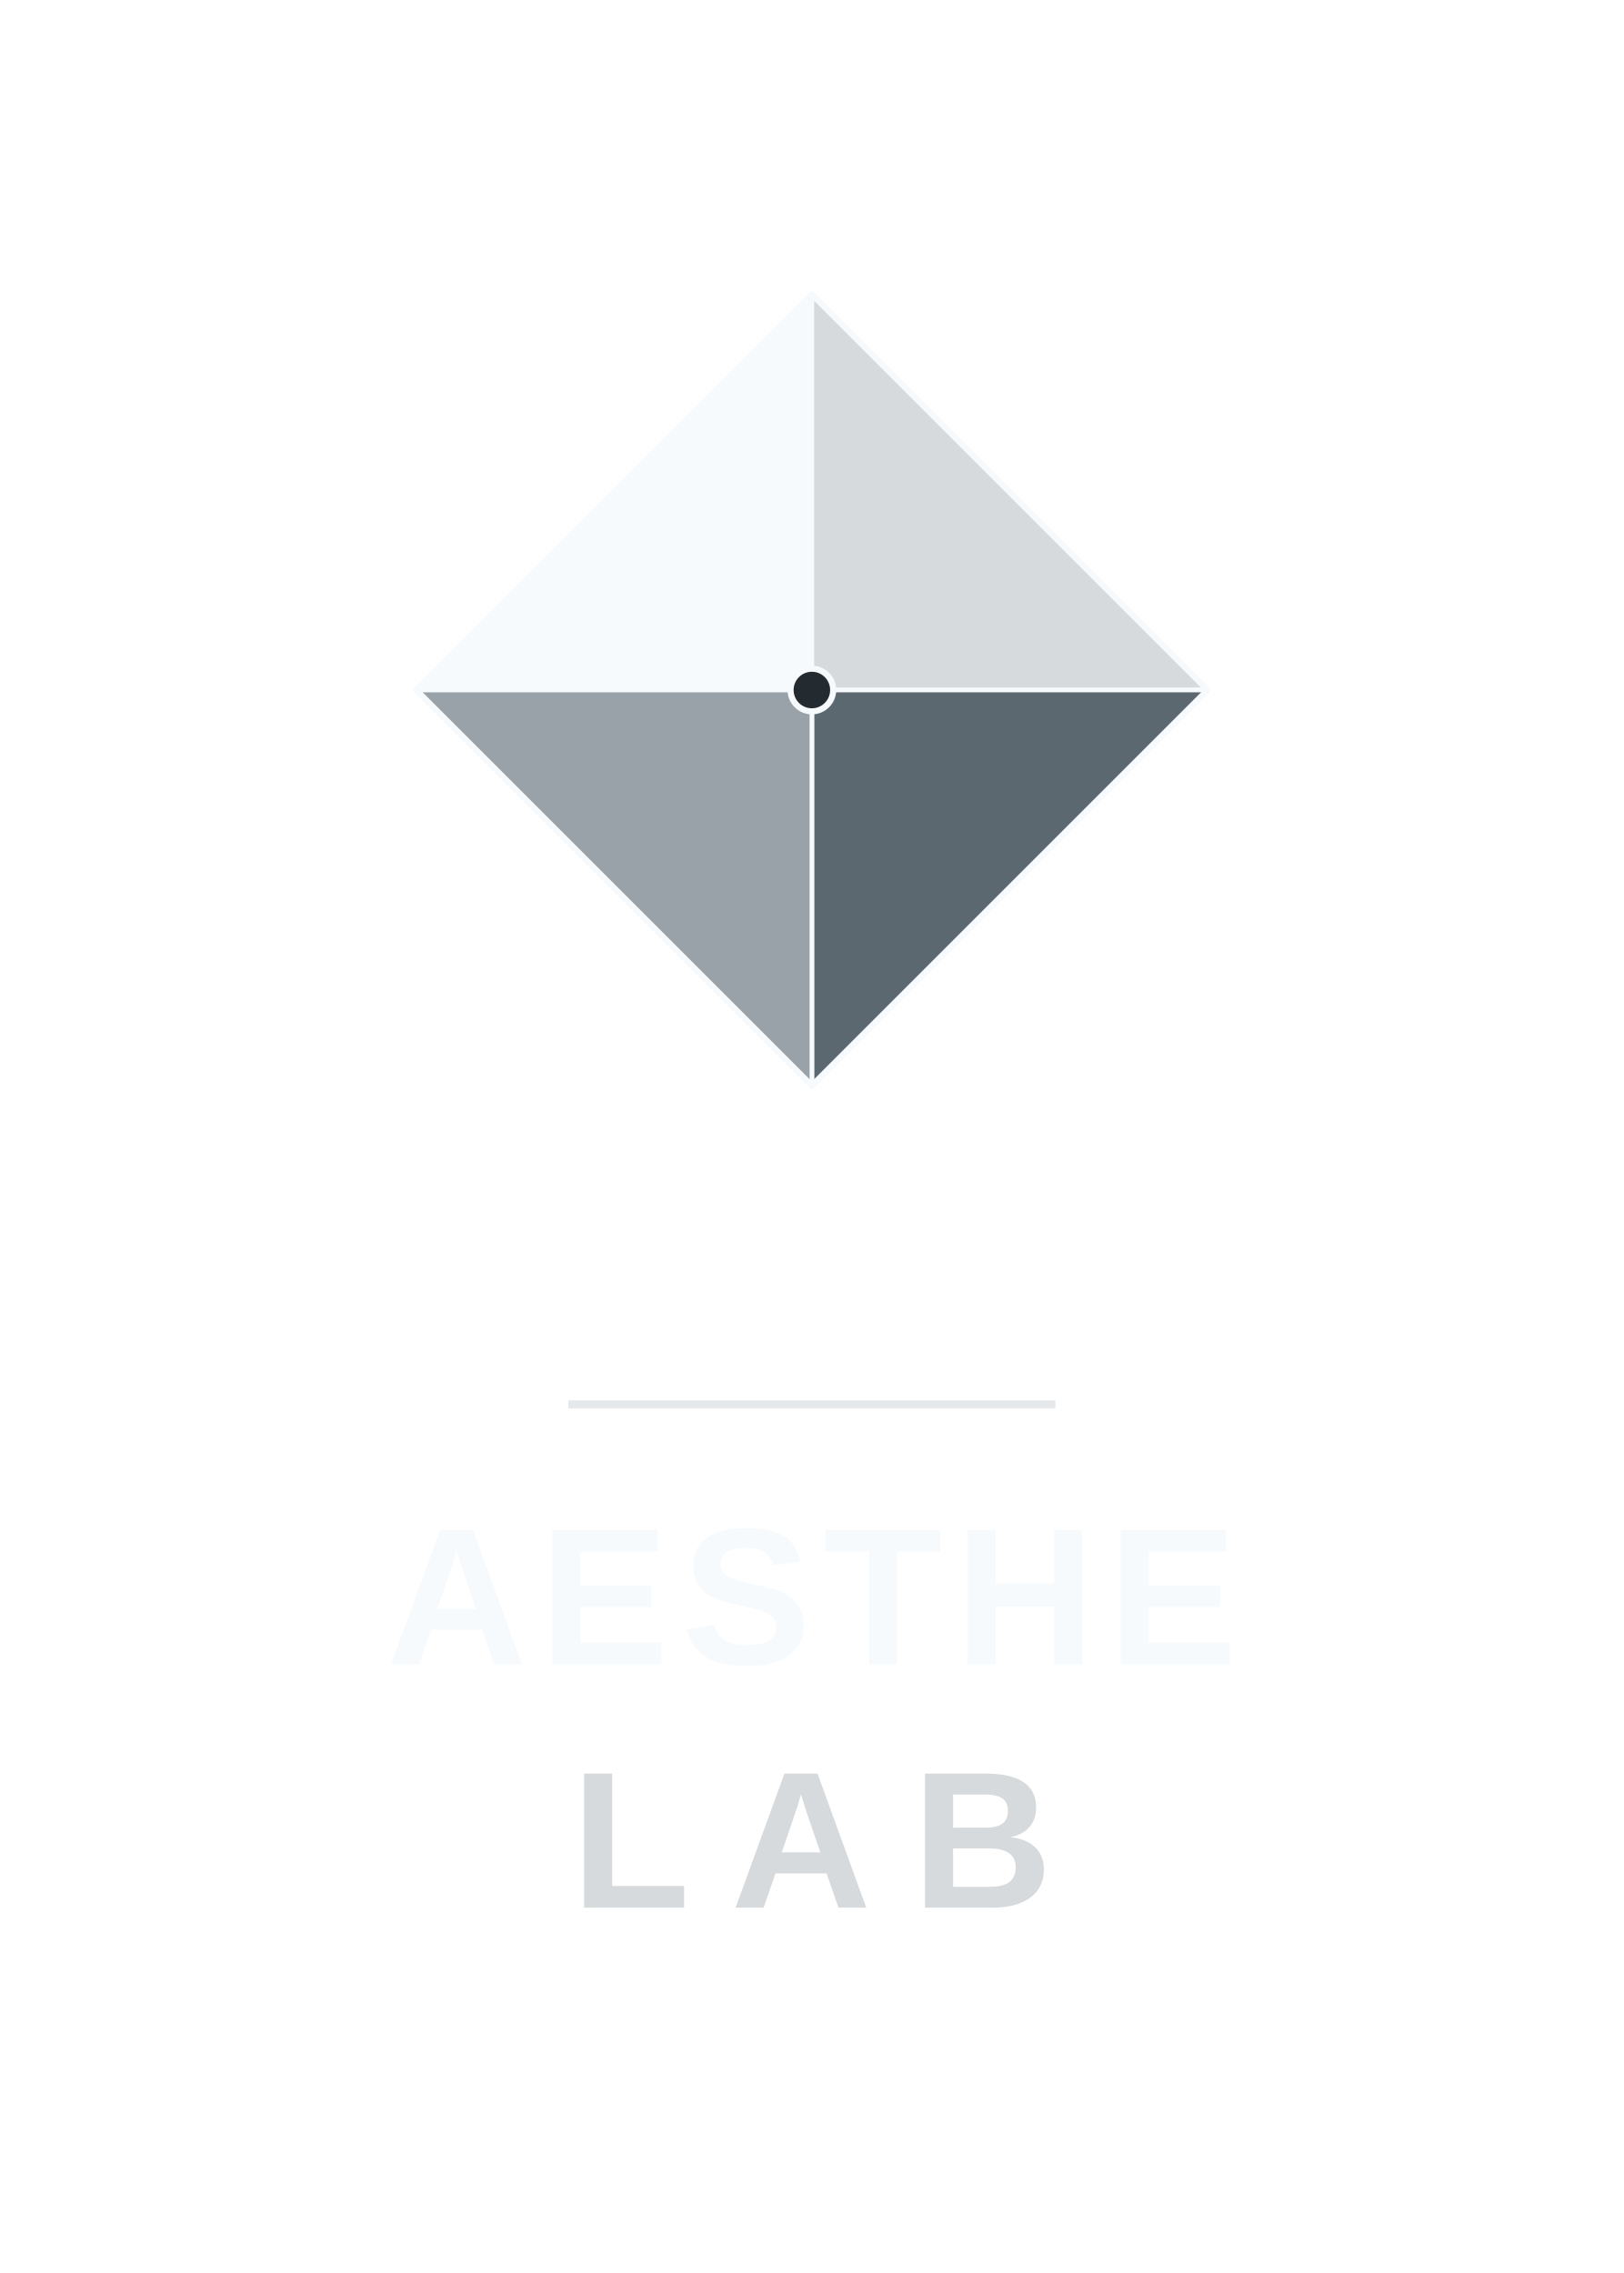
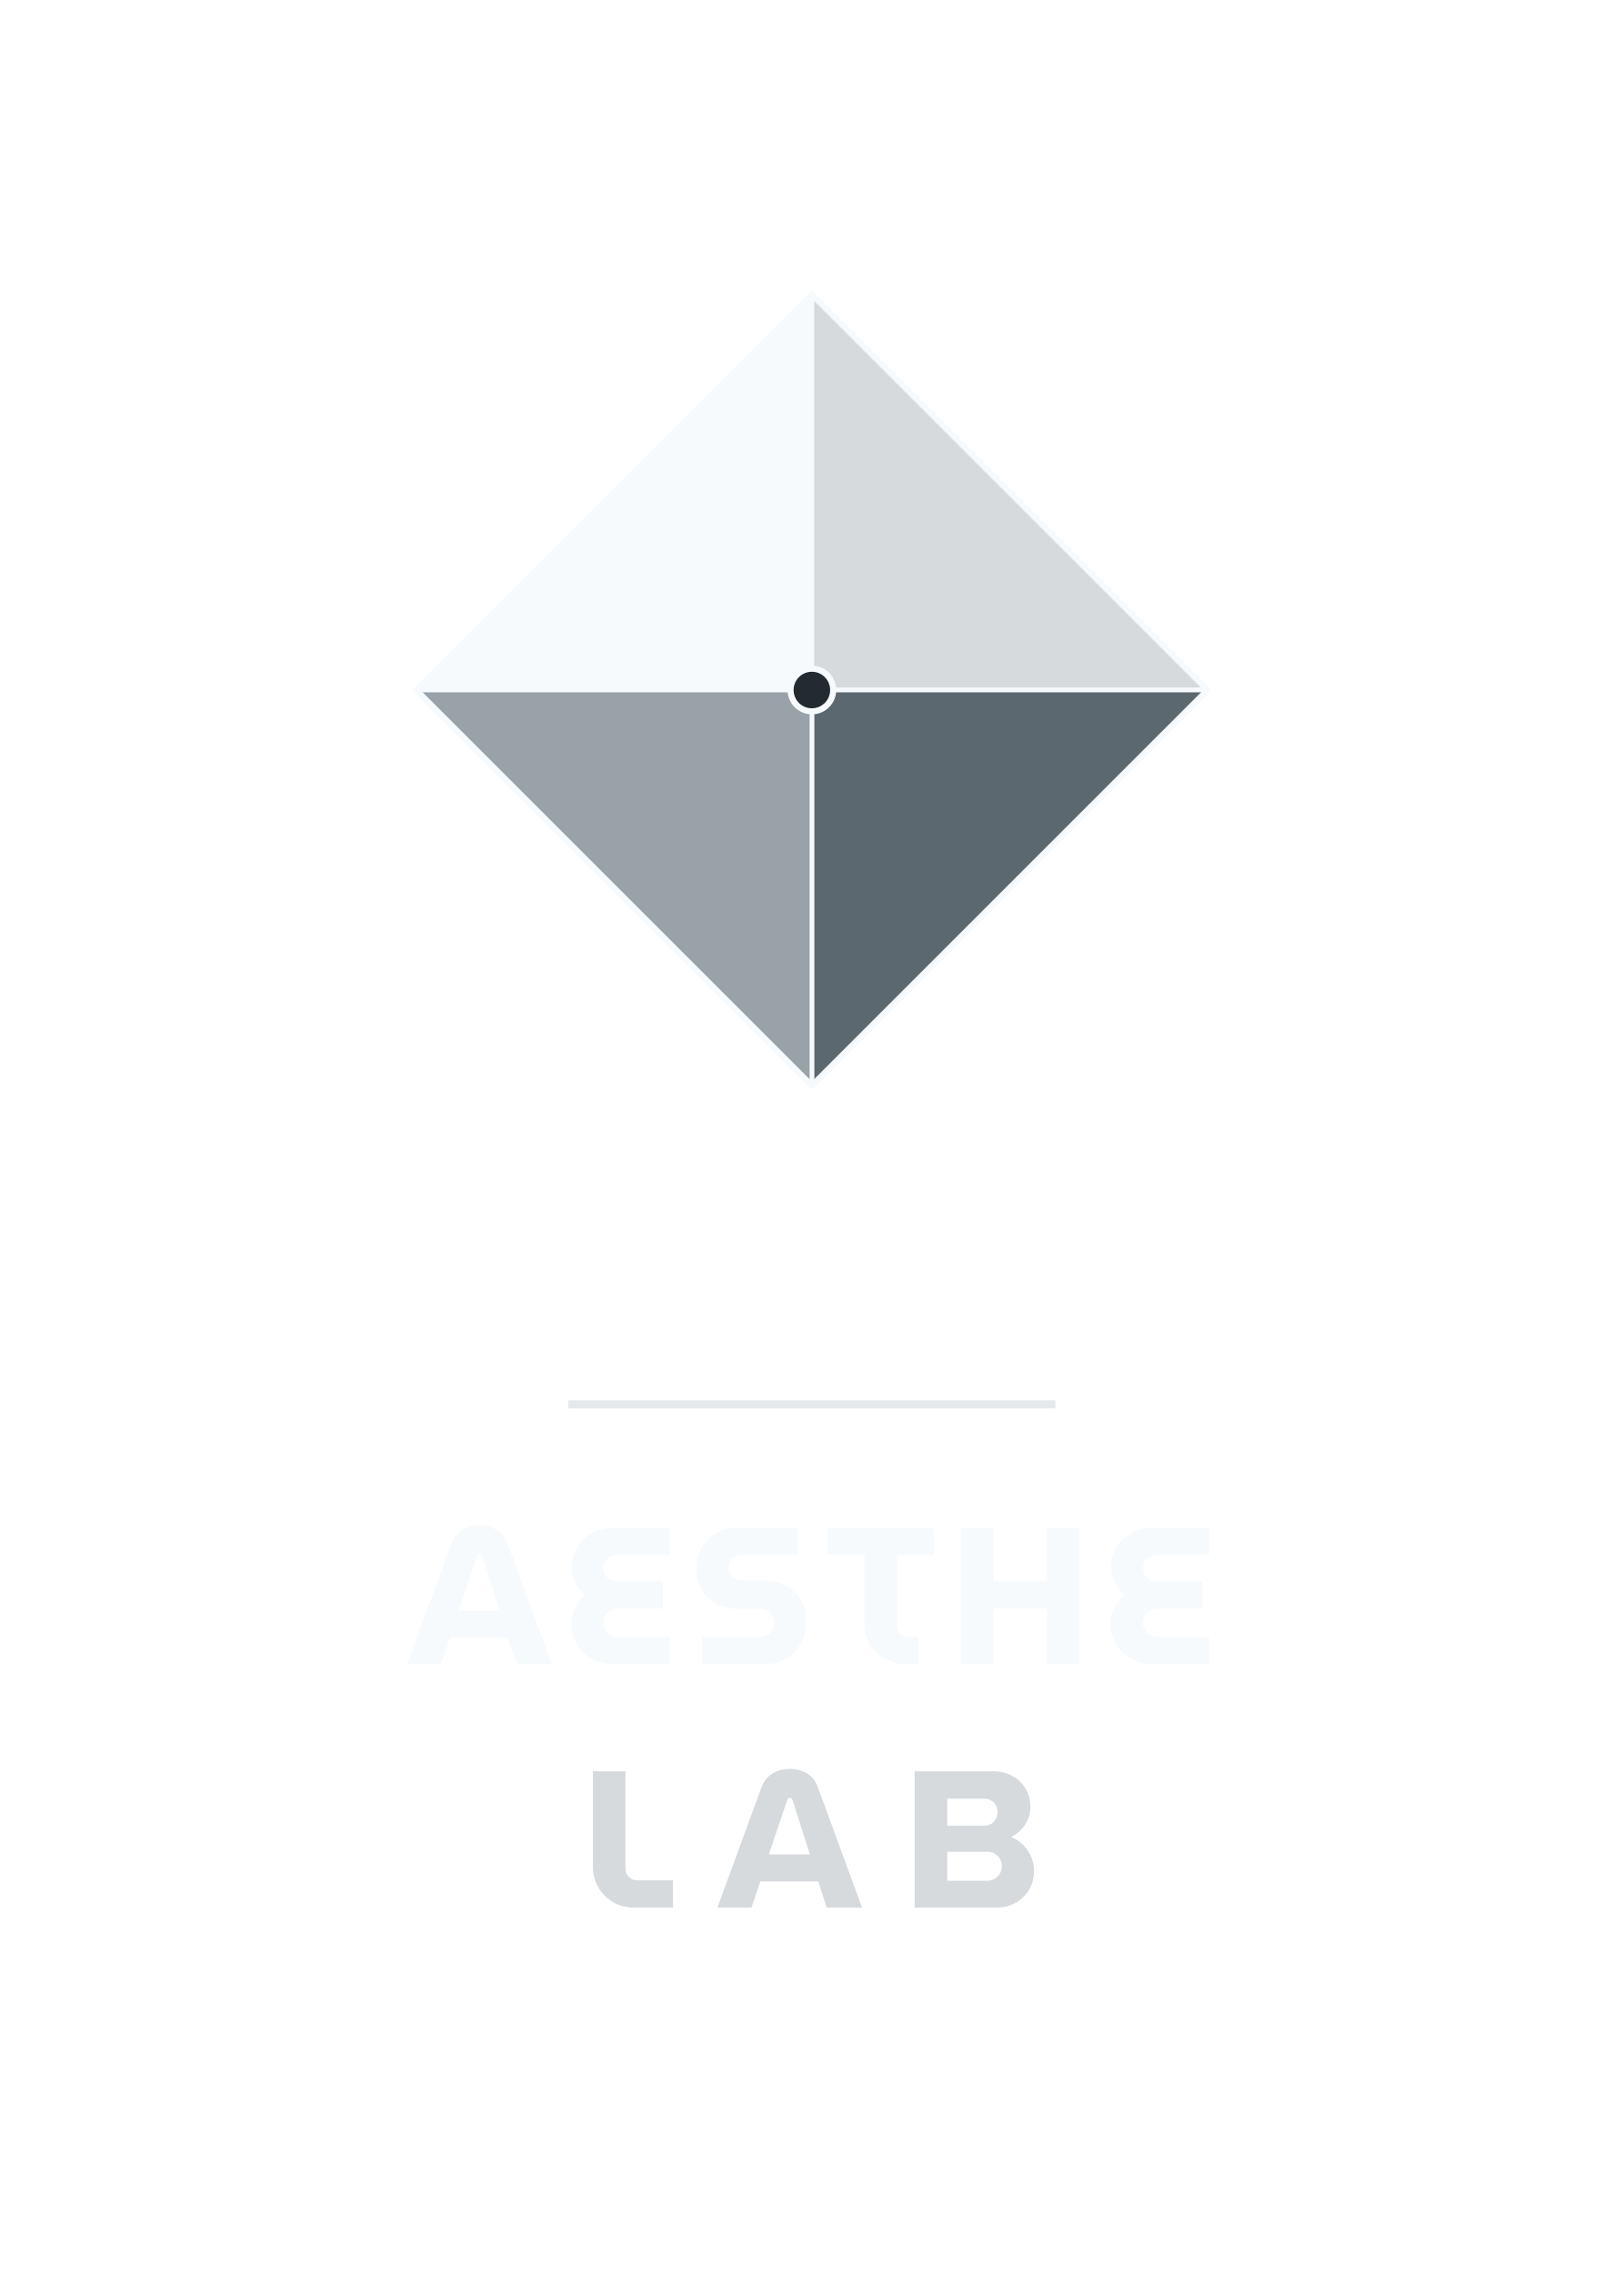
<svg xmlns="http://www.w3.org/2000/svg" viewBox="0 0 400 560" width="400" height="560">
  <g transform="translate(50,20) scale(0.75)">
    <g stroke="#F7FAFC" stroke-width="1.5" stroke-linejoin="round">
      <polygon points="70,200 200,70 200,200" fill="#F7FAFC" />
      <polygon points="200,70 330,200 200,200" fill="#D6DADD" />
      <polygon points="330,200 200,330 200,200" fill="#5C6870" />
      <polygon points="200,330 70,200 200,200" fill="#98A2A8" />
    </g>
    <polygon points="70,200 200,70 330,200 200,330" fill="none" stroke="#F7FAFC" stroke-width="2" stroke-linejoin="round" />
    <circle cx="200" cy="200" r="7" fill="#232B30" stroke="#F7FAFC" stroke-width="2" />
  </g>
  <rect x="140" y="345" width="120" height="2" fill="#D6DADD" opacity="0.6" />
-   <text x="200" y="410" text-anchor="middle" font-family="Poppins, 'Century Gothic', Futura, Arial, sans-serif" font-weight="700" font-size="48" letter-spacing="3">
-     <tspan fill="#F7FAFC">AESTHE</tspan>
-   </text>
-   <text x="200" y="470" text-anchor="middle" font-family="Poppins, 'Century Gothic', Futura, Arial, sans-serif" font-weight="700" font-size="48" letter-spacing="10">
-     <tspan fill="#D6DADD">LAB</tspan>
-   </text>
+   <g fill="#F7FAFC">
+     <path transform="translate(100.29,410) scale(0.048,-0.048)" d="M0 0 226.667 618.667Q244.333 665.333 283.167 688.833Q322 712.333 371 712.333Q420 712.333 459.167 689.667Q498.333 667 515.333 619.667L742.667 0H561.667L517.667 134.667H220.667L174.667 0ZM264.333 273.667H474.667L385.667 553.333Q384 559 380.333 561.5Q376.667 564 371.667 564Q367 564 363.667 561.167Q360.333 558.333 358.667 553.333Z" />
+     <path transform="translate(138.96,410) scale(0.048,-0.048)" d="M248 0Q189.333 0 141.167 27.333Q93 54.667 64.667 101.5Q36.333 148.333 36.333 207Q36.333 250.667 55.5 289.167Q74.667 327.667 108 355.667Q76.333 383 57.667 420.167Q39 457.333 39 498Q39 555.667 66.833 601.167Q94.667 646.667 141.833 673.333Q189 700 245.667 700H541.333V559.667H272.333Q253 559.667 237.0 550.833Q221 542 211.5 526.833Q202 511.667 202 491.667Q202 472.667 211.5 457.5Q221 442.333 237.0 433.5Q253 424.667 272.333 424.667H507V284.667H276.667Q255.667 284.667 238.667 275.0Q221.667 265.333 211.833 249.0Q202 232.667 202 212Q202 191.667 211.833 175.333Q221.667 159 238.667 149.833Q255.667 140.667 276.667 140.667H541.333V0Z" />
+     <path transform="translate(169.80,410) scale(0.048,-0.048)" d="M64.667 0V140.333H363.667Q384 140.333 399.833 150.0Q415.667 159.667 425.167 175.833Q434.667 192 434.667 211Q434.667 231 425.167 247.167Q415.667 263.333 399.833 273.0Q384 282.667 363.667 282.667H255.667Q194.667 282.667 145.0 307.0Q95.333 331.333 65.833 377.5Q36.333 423.667 36.333 488.667Q36.333 552.667 64.333 600.0Q92.333 647.333 140.0 673.667Q187.667 700 245.667 700H554.667V559.667H264.667Q246.667 559.667 231.833 550.667Q217 541.667 208.833 527.0Q200.667 512.333 200.667 494.333Q200.667 476.333 208.833 461.667Q217 447 231.833 438.167Q246.667 429.333 264.667 429.333H377.667Q444.667 429.333 494.333 403.833Q544 378.333 571.333 332.667Q598.667 287 598.667 225.667Q598.667 154 570.167 103.333Q541.667 52.667 493.667 26.333Q445.667 0 387.667 0Z" />
+     <path transform="translate(203.08,410) scale(0.048,-0.048)" d="M421 0Q357.333 0 308.667 28.5Q260 57 232.667 105.167Q205.333 153.333 205.333 212.333V559.667H15V700H561.667V559.667H372.667V197.333Q372.667 174 389.0 157.167Q405.333 140.333 428.667 140.333H484.333V0Z" />
+     <path transform="translate(233.78,410) scale(0.048,-0.048)" d="M61.333 0V700H228.667V425.333H502.333V700H669.667V0H502.333V285H228.667V0Z" />
+     <path transform="translate(271.87,410) scale(0.048,-0.048)" d="M248 0Q189.333 0 141.167 27.333Q93 54.667 64.667 101.5Q36.333 148.333 36.333 207Q36.333 250.667 55.5 289.167Q74.667 327.667 108 355.667Q76.333 383 57.667 420.167Q39 457.333 39 498Q39 555.667 66.833 601.167Q94.667 646.667 141.833 673.333Q189 700 245.667 700H541.333V559.667H272.333Q253 559.667 237.0 550.833Q221 542 211.5 526.833Q202 511.667 202 491.667Q202 472.667 211.5 457.5Q221 442.333 237.0 433.5Q253 424.667 272.333 424.667H507V284.667H276.667Q255.667 284.667 238.667 275.0Q221.667 265.333 211.833 249.0Q202 232.667 202 212Q202 191.667 211.833 175.333Q221.667 159 238.667 149.833Q255.667 140.667 276.667 140.667H541.333V0Z" />
+   </g>
+   <g fill="#D6DADD">
+     <path transform="translate(143.54,470) scale(0.048,-0.048)" d="M269.333 0Q204.333 0 155.333 29.0Q106.333 58 79.333 106.167Q52.333 154.333 52.333 212.333V700H219.667V200.333Q219.667 176 236.833 158.167Q254 140.333 278.667 140.333H463.667V0Z" />
+     <path transform="translate(176.72,470) scale(0.048,-0.048)" d="M0 0 226.667 618.667Q244.333 665.333 283.167 688.833Q322 712.333 371 712.333Q420 712.333 459.167 689.667Q498.333 667 515.333 619.667L742.667 0H561.667L517.667 134.667H220.667L174.667 0ZM264.333 273.667H474.667L385.667 553.333Q384 559 380.333 561.5Q376.667 564 371.667 564Q367 564 363.667 561.167Q360.333 558.333 358.667 553.333Z" />
+     <path transform="translate(222.38,470) scale(0.048,-0.048)" d="M61.333 0V700H466.667Q519 700 561.5 677.0Q604 654 629.667 613.0Q655.333 572 655.333 516Q655.333 483 642.5 453.0Q629.667 423 607.5 400.167Q585.333 377.333 555.667 363Q590.333 349.333 616.833 323.167Q643.333 297 658.5 262.833Q673.667 228.667 673.667 189.667Q673.667 132.667 647.167 89.833Q620.667 47 576.667 23.5Q532.667 0 478.667 0ZM228.667 138.667H435Q456.333 138.667 472.667 148.667Q489 158.667 498.833 175.833Q508.667 193 508.667 213.333Q508.667 234.333 498.833 250.833Q489 267.333 472.667 277.333Q456.333 287.333 435 287.333H228.667ZM228.667 420.667H418Q437.667 420.667 453.333 430.167Q469 439.667 478.0 455.5Q487 471.333 487 490.333Q487 509.667 478.0 525.333Q469 541 453.5 550.333Q438 559.667 418 559.667H228.667Z" />
+   </g>
</svg>
